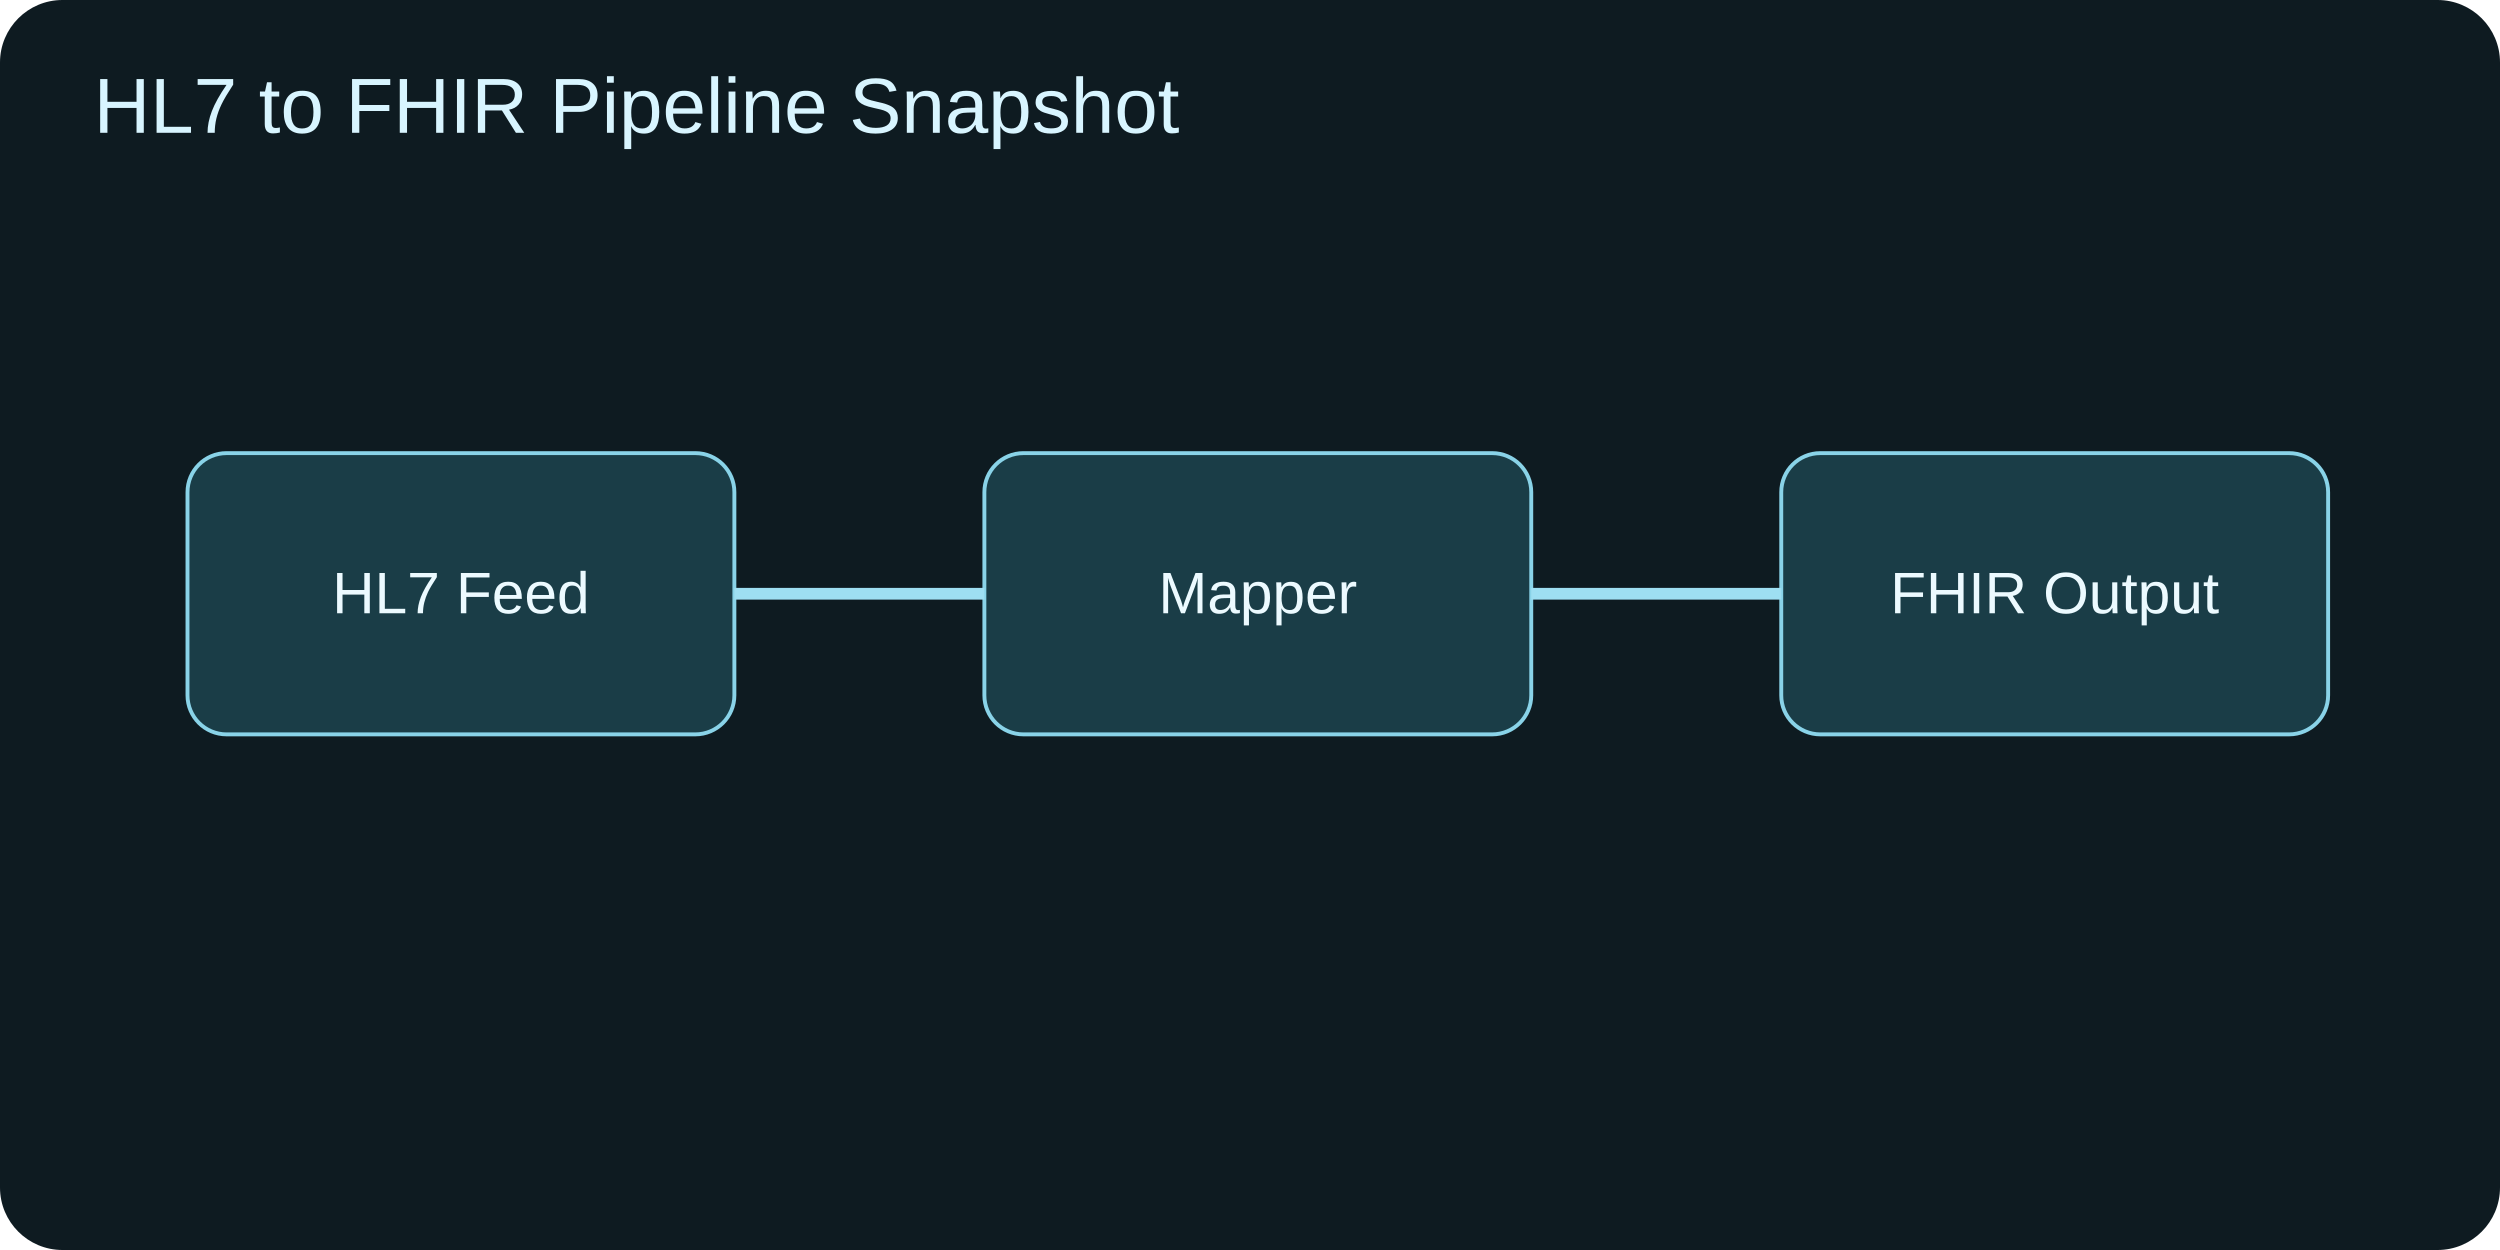
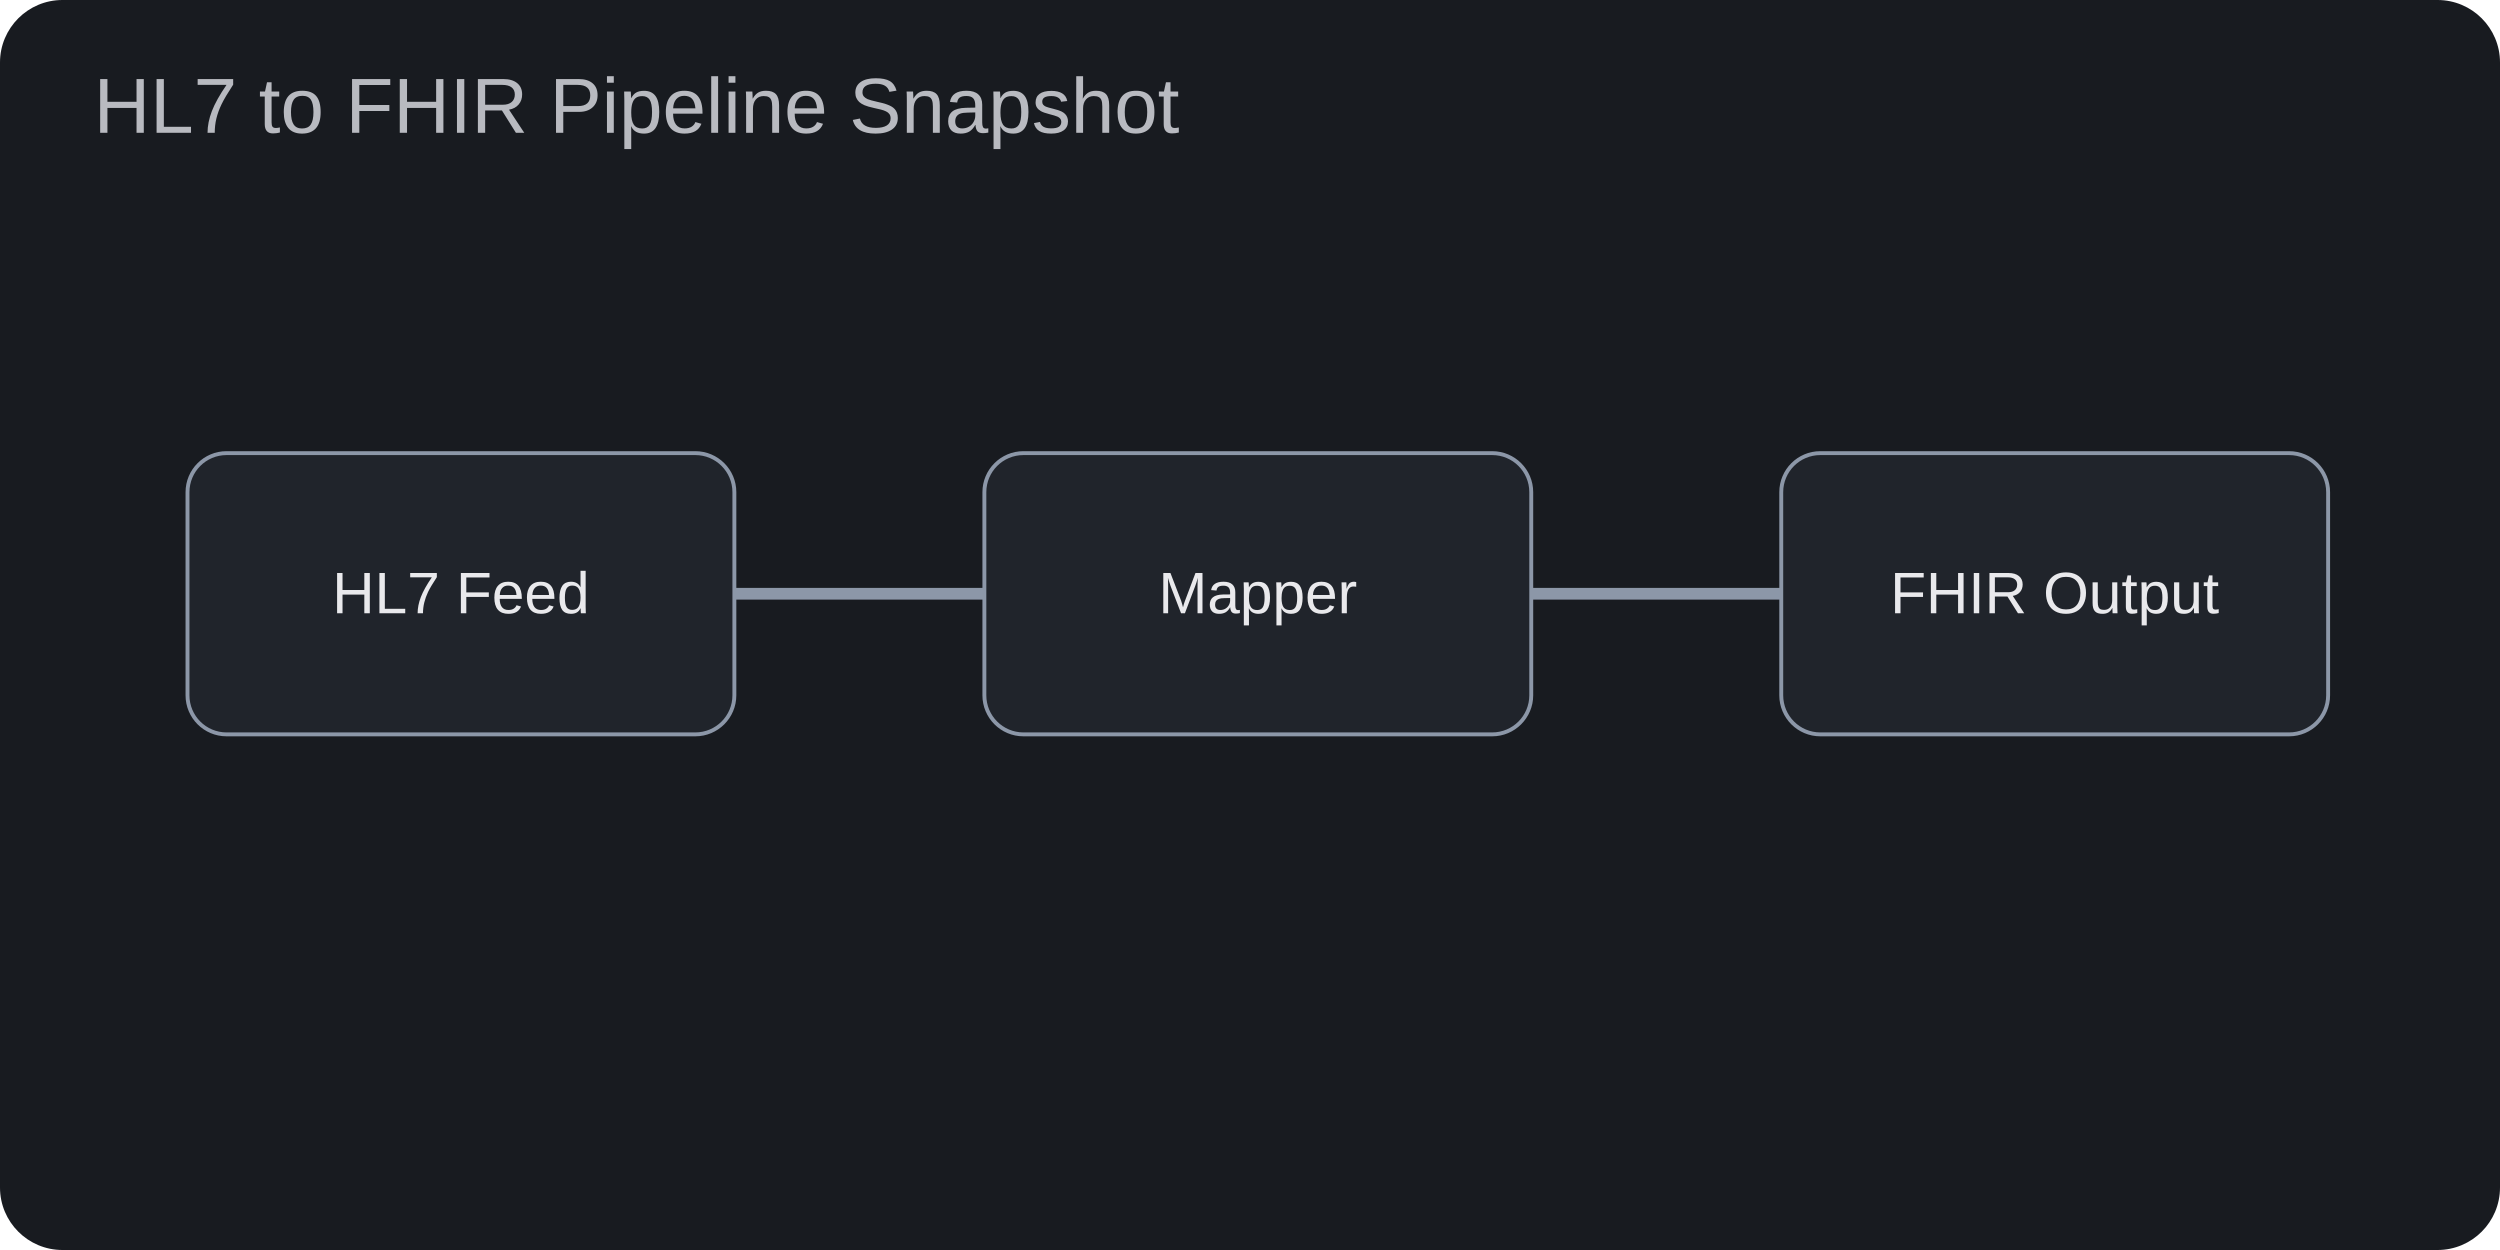
<svg xmlns="http://www.w3.org/2000/svg" width="640" height="320" viewBox="0 0 640 320" role="img" aria-labelledby="title desc">
-   <rect width="640" height="320" rx="16" fill="#0e1b21" />
-   <g font-family="Segoe UI, Arial, sans-serif" font-size="15" fill="#ecfaff" text-anchor="middle">
-     <rect x="48" y="116" width="140" height="72" rx="10" fill="#1a3d47" stroke="#89d3e8" />
+   <rect width="640" height="320" rx="16" fill="#181b20" />
+   <g font-family="Segoe UI, Arial, sans-serif" font-size="15" fill="#e9e9ec" text-anchor="middle">
+     <rect x="48" y="116" width="140" height="72" rx="10" fill="#20242b" stroke="#8c97a8" />
    <text x="118" y="157">HL7 Feed</text>
-     <rect x="252" y="116" width="140" height="72" rx="10" fill="#1a3d47" stroke="#89d3e8" />
+     <rect x="252" y="116" width="140" height="72" rx="10" fill="#20242b" stroke="#8c97a8" />
    <text x="322" y="157">Mapper</text>
-     <rect x="456" y="116" width="140" height="72" rx="10" fill="#1a3d47" stroke="#89d3e8" />
+     <rect x="456" y="116" width="140" height="72" rx="10" fill="#20242b" stroke="#8c97a8" />
    <text x="526" y="157">FHIR Output</text>
  </g>
-   <g stroke="#9edff2" stroke-width="3" fill="none">
+   <g stroke="#8c97a8" stroke-width="3" fill="none">
    <path d="M188 152 H252" />
    <path d="M392 152 H456" />
  </g>
-   <text x="24" y="34" font-family="Segoe UI, Arial, sans-serif" font-size="20" fill="#d8f5ff">HL7 to FHIR Pipeline Snapshot</text>
+   <text x="24" y="34" font-family="Segoe UI, Arial, sans-serif" font-size="20" fill="#b8bac0">HL7 to FHIR Pipeline Snapshot</text>
</svg>
